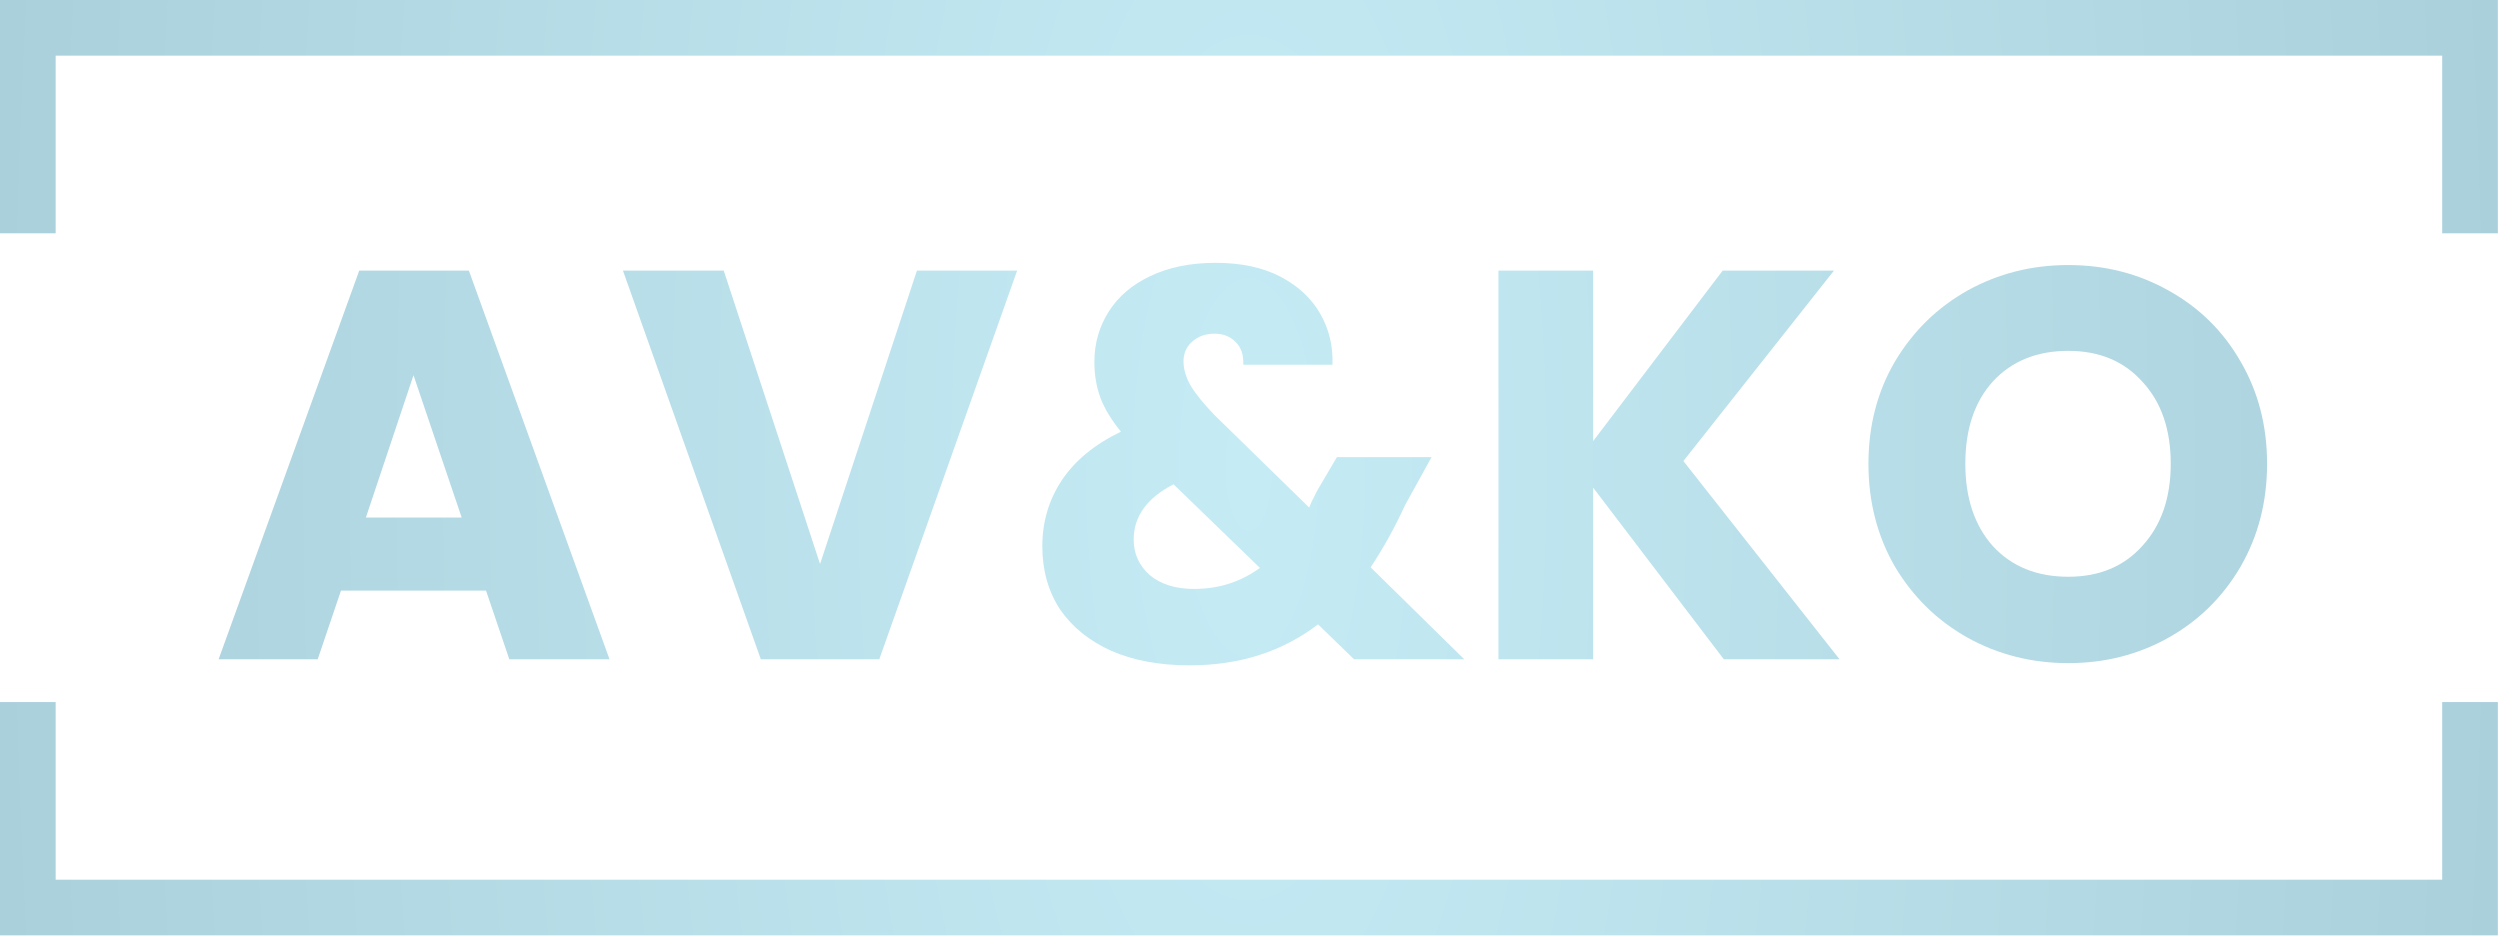
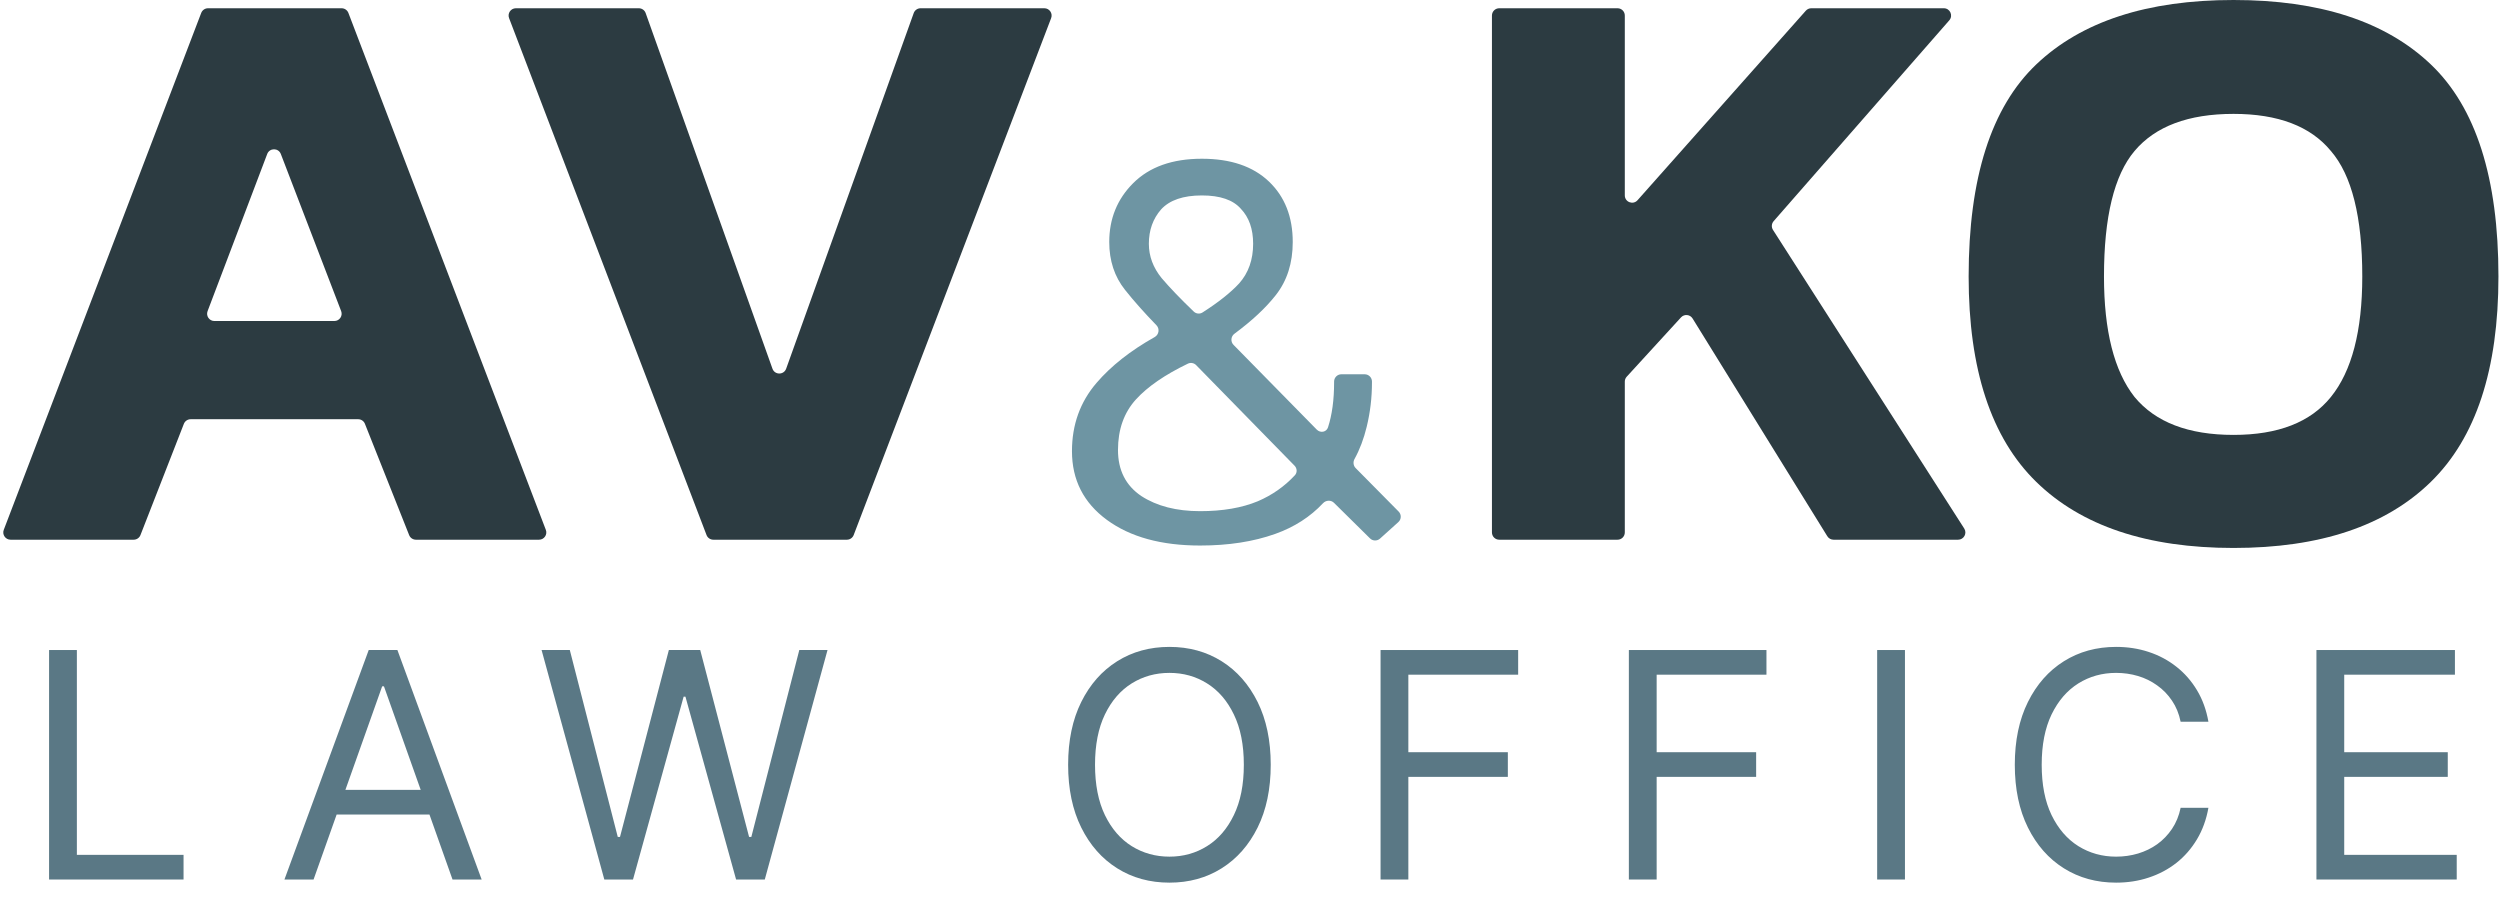
- <svg xmlns="http://www.w3.org/2000/svg" width="584" height="219" viewBox="0 0 584 219" fill="none">
-   <path d="M113.537 137.963H79.652L74.22 154H51.069L83.92 63.208H109.528L142.379 154H118.969L113.537 137.963ZM107.847 120.891L96.595 87.652L85.472 120.891H107.847Z" fill="url(#paint0_radial_1302_28)" />
-   <path d="M237.607 63.208L205.403 154H177.726L145.522 63.208H169.061L191.565 131.755L214.198 63.208H237.607Z" fill="url(#paint1_radial_1302_28)" />
-   <path d="M316.303 154L307.896 145.852C299.532 152.232 289.531 155.423 277.891 155.423C270.907 155.423 264.828 154.302 259.655 152.06C254.481 149.732 250.472 146.499 247.627 142.36C244.868 138.135 243.488 133.22 243.488 127.616C243.488 121.925 244.997 116.795 248.015 112.225C251.119 107.569 255.732 103.776 261.853 100.844C259.612 98.085 258.016 95.455 257.068 92.955C256.12 90.368 255.645 87.566 255.645 84.548C255.645 80.237 256.766 76.314 259.008 72.779C261.25 69.244 264.483 66.484 268.708 64.501C273.019 62.432 278.106 61.397 283.969 61.397C289.919 61.397 294.963 62.475 299.101 64.631C303.24 66.786 306.344 69.675 308.413 73.296C310.483 76.917 311.431 80.884 311.259 85.195H290.436C290.522 82.867 289.919 81.099 288.625 79.892C287.418 78.599 285.78 77.952 283.711 77.952C281.641 77.952 279.917 78.556 278.537 79.763C277.158 80.97 276.468 82.522 276.468 84.419C276.468 86.229 277.028 88.126 278.149 90.109C279.356 92.092 281.21 94.377 283.711 96.964L305.827 118.563C305.999 118.132 306.215 117.614 306.473 117.011C306.818 116.407 307.163 115.717 307.508 114.941L312.293 106.793H334.409L328.201 118.045C325.873 123.132 323.2 127.961 320.183 132.531L342.04 154H316.303ZM278.925 137.575C284.702 137.575 289.832 135.936 294.316 132.66L274.14 113.131C267.932 116.321 264.828 120.632 264.828 126.064C264.828 129.34 266.078 132.1 268.579 134.341C271.165 136.497 274.614 137.575 278.925 137.575Z" fill="url(#paint2_radial_1302_28)" />
-   <path d="M402.678 154L372.155 113.907V154H350.039V63.208H372.155V103.043L402.419 63.208H428.415L393.237 107.699L429.709 154H402.678Z" fill="url(#paint3_radial_1302_28)" />
-   <path d="M483.158 154.905C474.622 154.905 466.776 152.922 459.619 148.956C452.549 144.99 446.901 139.472 442.677 132.401C438.538 125.245 436.469 117.226 436.469 108.345C436.469 99.464 438.538 91.489 442.677 84.419C446.901 77.348 452.549 71.83 459.619 67.864C466.776 63.898 474.622 61.915 483.158 61.915C491.694 61.915 499.497 63.898 506.567 67.864C513.724 71.83 519.328 77.348 523.38 84.419C527.519 91.489 529.589 99.464 529.589 108.345C529.589 117.226 527.519 125.245 523.38 132.401C519.242 139.472 513.637 144.99 506.567 148.956C499.497 152.922 491.694 154.905 483.158 154.905ZM483.158 134.729C490.401 134.729 496.177 132.315 500.488 127.487C504.886 122.658 507.085 116.278 507.085 108.345C507.085 100.327 504.886 93.946 500.488 89.204C496.177 84.376 490.401 81.961 483.158 81.961C475.829 81.961 469.966 84.332 465.569 89.075C461.257 93.817 459.102 100.24 459.102 108.345C459.102 116.364 461.257 122.788 465.569 127.616C469.966 132.358 475.829 134.729 483.158 134.729Z" fill="url(#paint4_radial_1302_28)" />
-   <path d="M583.5 0V54.5H570.5V13H13V54.5H0V0H583.5Z" fill="url(#paint5_radial_1302_28)" />
-   <path d="M583.5 218.5V164H570.5V205.5H13V164H0V218.5H583.5Z" fill="url(#paint6_radial_1302_28)" />
-   <defs>
-     <radialGradient id="paint0_radial_1302_28" cx="0" cy="0" r="1" gradientUnits="userSpaceOnUse" gradientTransform="translate(291.75 109.25) scale(796.25 2126.37)">
-       <stop stop-color="#C5EBF5" />
-       <stop offset="1" stop-color="#7BA1AF" />
-     </radialGradient>
-     <radialGradient id="paint1_radial_1302_28" cx="0" cy="0" r="1" gradientUnits="userSpaceOnUse" gradientTransform="translate(291.75 109.25) scale(796.25 2126.37)">
-       <stop stop-color="#C5EBF5" />
-       <stop offset="1" stop-color="#7BA1AF" />
-     </radialGradient>
-     <radialGradient id="paint2_radial_1302_28" cx="0" cy="0" r="1" gradientUnits="userSpaceOnUse" gradientTransform="translate(291.75 109.25) scale(796.25 2126.37)">
-       <stop stop-color="#C5EBF5" />
-       <stop offset="1" stop-color="#7BA1AF" />
-     </radialGradient>
-     <radialGradient id="paint3_radial_1302_28" cx="0" cy="0" r="1" gradientUnits="userSpaceOnUse" gradientTransform="translate(291.75 109.25) scale(796.25 2126.37)">
-       <stop stop-color="#C5EBF5" />
-       <stop offset="1" stop-color="#7BA1AF" />
-     </radialGradient>
-     <radialGradient id="paint4_radial_1302_28" cx="0" cy="0" r="1" gradientUnits="userSpaceOnUse" gradientTransform="translate(291.75 109.25) scale(796.25 2126.37)">
-       <stop stop-color="#C5EBF5" />
-       <stop offset="1" stop-color="#7BA1AF" />
-     </radialGradient>
-     <radialGradient id="paint5_radial_1302_28" cx="0" cy="0" r="1" gradientUnits="userSpaceOnUse" gradientTransform="translate(291.75 109.25) scale(796.25 2126.37)">
-       <stop stop-color="#C5EBF5" />
-       <stop offset="1" stop-color="#7BA1AF" />
-     </radialGradient>
-     <radialGradient id="paint6_radial_1302_28" cx="0" cy="0" r="1" gradientUnits="userSpaceOnUse" gradientTransform="translate(291.75 109.25) scale(796.25 2126.37)">
-       <stop stop-color="#C5EBF5" />
-       <stop offset="1" stop-color="#7BA1AF" />
-     </radialGradient>
-   </defs>
+ <svg xmlns="http://www.w3.org/2000/svg" width="103" height="37" viewBox="0 0 103 37" fill="none">
+   <path d="M0.436 22.236C0.225 22.236 0.08 22.025 0.155 21.829L8.29 0.533C8.335 0.417 8.446 0.34 8.571 0.34H14.073C14.198 0.34 14.309 0.417 14.354 0.533L22.488 21.829C22.564 22.025 22.419 22.236 22.208 22.236H17.136C17.013 22.236 16.902 22.161 16.857 22.047L15.035 17.461C14.99 17.347 14.879 17.272 14.756 17.272H7.855C7.731 17.272 7.62 17.348 7.575 17.463L5.787 22.045C5.742 22.16 5.631 22.236 5.507 22.236H0.436ZM8.552 12.82C8.478 13.016 8.623 13.226 8.833 13.226H13.775C13.986 13.226 14.131 13.015 14.056 12.819L11.57 6.344C11.471 6.087 11.107 6.087 11.009 6.345L8.552 12.82Z" fill="#2C3B41" />
+   <path d="M29.389 22.236C29.265 22.236 29.153 22.159 29.109 22.043L20.974 0.747C20.899 0.551 21.044 0.34 21.254 0.34H26.319C26.446 0.34 26.559 0.42 26.601 0.539L31.825 15.19C31.919 15.455 32.294 15.456 32.39 15.19L37.645 0.539C37.688 0.42 37.801 0.34 37.928 0.34H43.027C43.237 0.34 43.382 0.551 43.307 0.747L35.172 22.043C35.128 22.159 35.016 22.236 34.892 22.236H29.389Z" fill="#2C3B41" />
+   <path d="M49.445 22.476C47.845 22.476 46.565 22.124 45.605 21.42C44.645 20.716 44.165 19.772 44.165 18.588C44.165 17.5 44.501 16.564 45.173 15.78C45.775 15.078 46.575 14.447 47.573 13.887C47.75 13.787 47.787 13.546 47.646 13.401C47.146 12.885 46.713 12.399 46.349 11.94C45.917 11.396 45.701 10.74 45.701 9.972C45.701 9.012 46.029 8.204 46.685 7.548C47.357 6.876 48.301 6.54 49.517 6.54C50.701 6.54 51.621 6.852 52.277 7.476C52.933 8.1 53.261 8.932 53.261 9.972C53.261 10.836 53.029 11.564 52.565 12.156C52.154 12.681 51.586 13.212 50.86 13.749C50.711 13.859 50.691 14.076 50.821 14.208L54.252 17.701C54.4 17.851 54.65 17.806 54.714 17.607C54.882 17.088 54.965 16.471 54.965 15.756V15.72C54.965 15.554 55.1 15.42 55.265 15.42H56.225C56.391 15.42 56.525 15.554 56.525 15.72V15.756C56.525 16.38 56.453 16.988 56.309 17.58C56.188 18.081 56.02 18.525 55.806 18.911C55.739 19.033 55.755 19.186 55.853 19.285L57.624 21.076C57.745 21.198 57.739 21.396 57.612 21.51L56.856 22.191C56.737 22.297 56.557 22.293 56.444 22.181L54.96 20.716C54.834 20.592 54.629 20.604 54.508 20.733C53.981 21.295 53.326 21.716 52.541 21.996C51.645 22.316 50.613 22.476 49.445 22.476ZM49.182 12.836C49.281 12.931 49.43 12.947 49.545 12.873C50.201 12.454 50.703 12.055 51.053 11.676C51.437 11.244 51.629 10.7 51.629 10.044C51.629 9.436 51.461 8.956 51.125 8.604C50.805 8.236 50.269 8.052 49.517 8.052C48.749 8.052 48.189 8.244 47.837 8.628C47.501 9.012 47.333 9.484 47.333 10.044C47.333 10.556 47.509 11.028 47.861 11.46C48.196 11.853 48.636 12.312 49.182 12.836ZM49.445 21.06C50.373 21.06 51.165 20.924 51.821 20.652C52.41 20.4 52.918 20.044 53.347 19.583C53.452 19.471 53.444 19.297 53.336 19.187L49.281 15.043C49.193 14.953 49.056 14.927 48.942 14.982C47.998 15.437 47.285 15.927 46.805 16.452C46.309 16.996 46.061 17.692 46.061 18.54C46.061 19.372 46.381 20.004 47.021 20.436C47.661 20.852 48.469 21.06 49.445 21.06Z" fill="#6E95A3" />
+   <path d="M61.768 22.236C61.602 22.236 61.468 22.102 61.468 21.936V0.64C61.468 0.474 61.602 0.34 61.768 0.34H66.642C66.808 0.34 66.942 0.474 66.942 0.64V8.05C66.942 8.326 67.283 8.456 67.466 8.25L74.4 0.441C74.457 0.377 74.539 0.34 74.625 0.34H80.085C80.343 0.34 80.48 0.643 80.311 0.837L73.074 9.112C72.986 9.213 72.975 9.359 73.047 9.472L80.926 21.774C81.054 21.974 80.911 22.236 80.673 22.236H75.541C75.437 22.236 75.341 22.182 75.286 22.094L69.734 13.121C69.63 12.952 69.392 12.93 69.258 13.076L67.021 15.52C66.97 15.575 66.942 15.648 66.942 15.723V21.936C66.942 22.102 66.808 22.236 66.642 22.236H61.768Z" fill="#2C3B41" />
+   <path d="M92.022 22.576C88.463 22.576 85.755 21.669 83.896 19.856C82.037 18.043 81.108 15.221 81.108 11.39C81.108 7.333 82.037 4.42 83.896 2.652C85.755 0.884 88.463 0 92.022 0C95.581 0 98.29 0.884 100.148 2.652C102.007 4.42 102.936 7.333 102.936 11.39C102.936 15.221 102.007 18.043 100.148 19.856C98.29 21.669 95.581 22.576 92.022 22.576ZM92.022 17.918C93.858 17.918 95.195 17.397 96.034 16.354C96.895 15.289 97.326 13.634 97.326 11.39C97.326 8.942 96.895 7.219 96.034 6.222C95.195 5.202 93.858 4.692 92.022 4.692C90.163 4.692 88.803 5.202 87.942 6.222C87.103 7.219 86.684 8.942 86.684 11.39C86.684 13.634 87.103 15.289 87.942 16.354C88.803 17.397 90.163 17.918 92.022 17.918Z" fill="#2C3B41" />
+   <path d="M2.022 36.236V26.781H3.167V35.22H7.562V36.236H2.022Z" fill="#5A7885" />
+   <path d="M12.919 36.236H11.719L15.191 26.781H16.373L19.844 36.236H18.644L15.819 28.277H15.745L12.919 36.236ZM13.363 32.542H18.201V33.558H13.363V32.542Z" fill="#5A7885" />
+   <path d="M24.898 36.236L22.313 26.781H23.476L25.452 34.481H25.544L27.557 26.781H28.849L30.862 34.481H30.955L32.931 26.781H34.094L31.509 36.236H30.327L28.24 28.702H28.166L26.08 36.236H24.898Z" fill="#5A7885" />
+   <path d="M52.354 31.508C52.354 32.505 52.174 33.367 51.814 34.094C51.454 34.82 50.96 35.38 50.332 35.774C49.704 36.168 48.987 36.365 48.181 36.365C47.374 36.365 46.657 36.168 46.029 35.774C45.401 35.38 44.907 34.82 44.547 34.094C44.187 33.367 44.007 32.505 44.007 31.508C44.007 30.511 44.187 29.649 44.547 28.923C44.907 28.197 45.401 27.637 46.029 27.243C46.657 26.849 47.374 26.652 48.181 26.652C48.987 26.652 49.704 26.849 50.332 27.243C50.96 27.637 51.454 28.197 51.814 28.923C52.174 29.649 52.354 30.511 52.354 31.508ZM51.246 31.508C51.246 30.69 51.109 29.999 50.835 29.436C50.564 28.872 50.196 28.446 49.732 28.157C49.27 27.867 48.753 27.723 48.181 27.723C47.608 27.723 47.09 27.867 46.625 28.157C46.163 28.446 45.795 28.872 45.522 29.436C45.251 29.999 45.115 30.69 45.115 31.508C45.115 32.327 45.251 33.018 45.522 33.581C45.795 34.144 46.163 34.571 46.625 34.86C47.09 35.149 47.608 35.294 48.181 35.294C48.753 35.294 49.27 35.149 49.732 34.86C50.196 34.571 50.564 34.144 50.835 33.581C51.109 33.018 51.246 32.327 51.246 31.508Z" fill="#5A7885" />
+   <path d="M56.879 36.236V26.781H62.548V27.797H58.024V30.991H62.123V32.007H58.024V36.236H56.879Z" fill="#5A7885" />
+   <path d="M67.109 36.236V26.781H72.778V27.797H68.254V30.991H72.353V32.007H68.254V36.236H67.109Z" fill="#5A7885" />
+   <path d="M78.484 26.781V36.236H77.339V26.781H78.484Z" fill="#5A7885" />
+   <path d="M90.987 29.736H89.842C89.775 29.406 89.656 29.117 89.487 28.868C89.32 28.619 89.117 28.409 88.877 28.24C88.64 28.068 88.377 27.938 88.088 27.852C87.799 27.766 87.497 27.723 87.183 27.723C86.611 27.723 86.092 27.867 85.627 28.157C85.166 28.446 84.798 28.872 84.524 29.436C84.253 29.999 84.118 30.69 84.118 31.508C84.118 32.327 84.253 33.018 84.524 33.581C84.798 34.144 85.166 34.571 85.627 34.86C86.092 35.149 86.611 35.294 87.183 35.294C87.497 35.294 87.799 35.251 88.088 35.165C88.377 35.078 88.64 34.951 88.877 34.782C89.117 34.609 89.32 34.398 89.487 34.149C89.656 33.897 89.775 33.607 89.842 33.281H90.987C90.901 33.764 90.744 34.197 90.516 34.578C90.288 34.96 90.005 35.285 89.667 35.552C89.328 35.817 88.948 36.019 88.526 36.157C88.108 36.296 87.66 36.365 87.183 36.365C86.377 36.365 85.66 36.168 85.032 35.774C84.404 35.38 83.91 34.82 83.55 34.094C83.19 33.367 83.01 32.505 83.01 31.508C83.01 30.511 83.19 29.649 83.55 28.923C83.91 28.197 84.404 27.637 85.032 27.243C85.66 26.849 86.377 26.652 87.183 26.652C87.66 26.652 88.108 26.721 88.526 26.86C88.948 26.998 89.328 27.201 89.667 27.469C90.005 27.734 90.288 28.057 90.516 28.438C90.744 28.817 90.901 29.249 90.987 29.736Z" fill="#5A7885" />
+   <path d="M95.437 36.236V26.781H101.143V27.797H96.582V30.991H100.848V32.007H96.582V35.22H101.217V36.236H95.437Z" fill="#5A7885" />
</svg>
